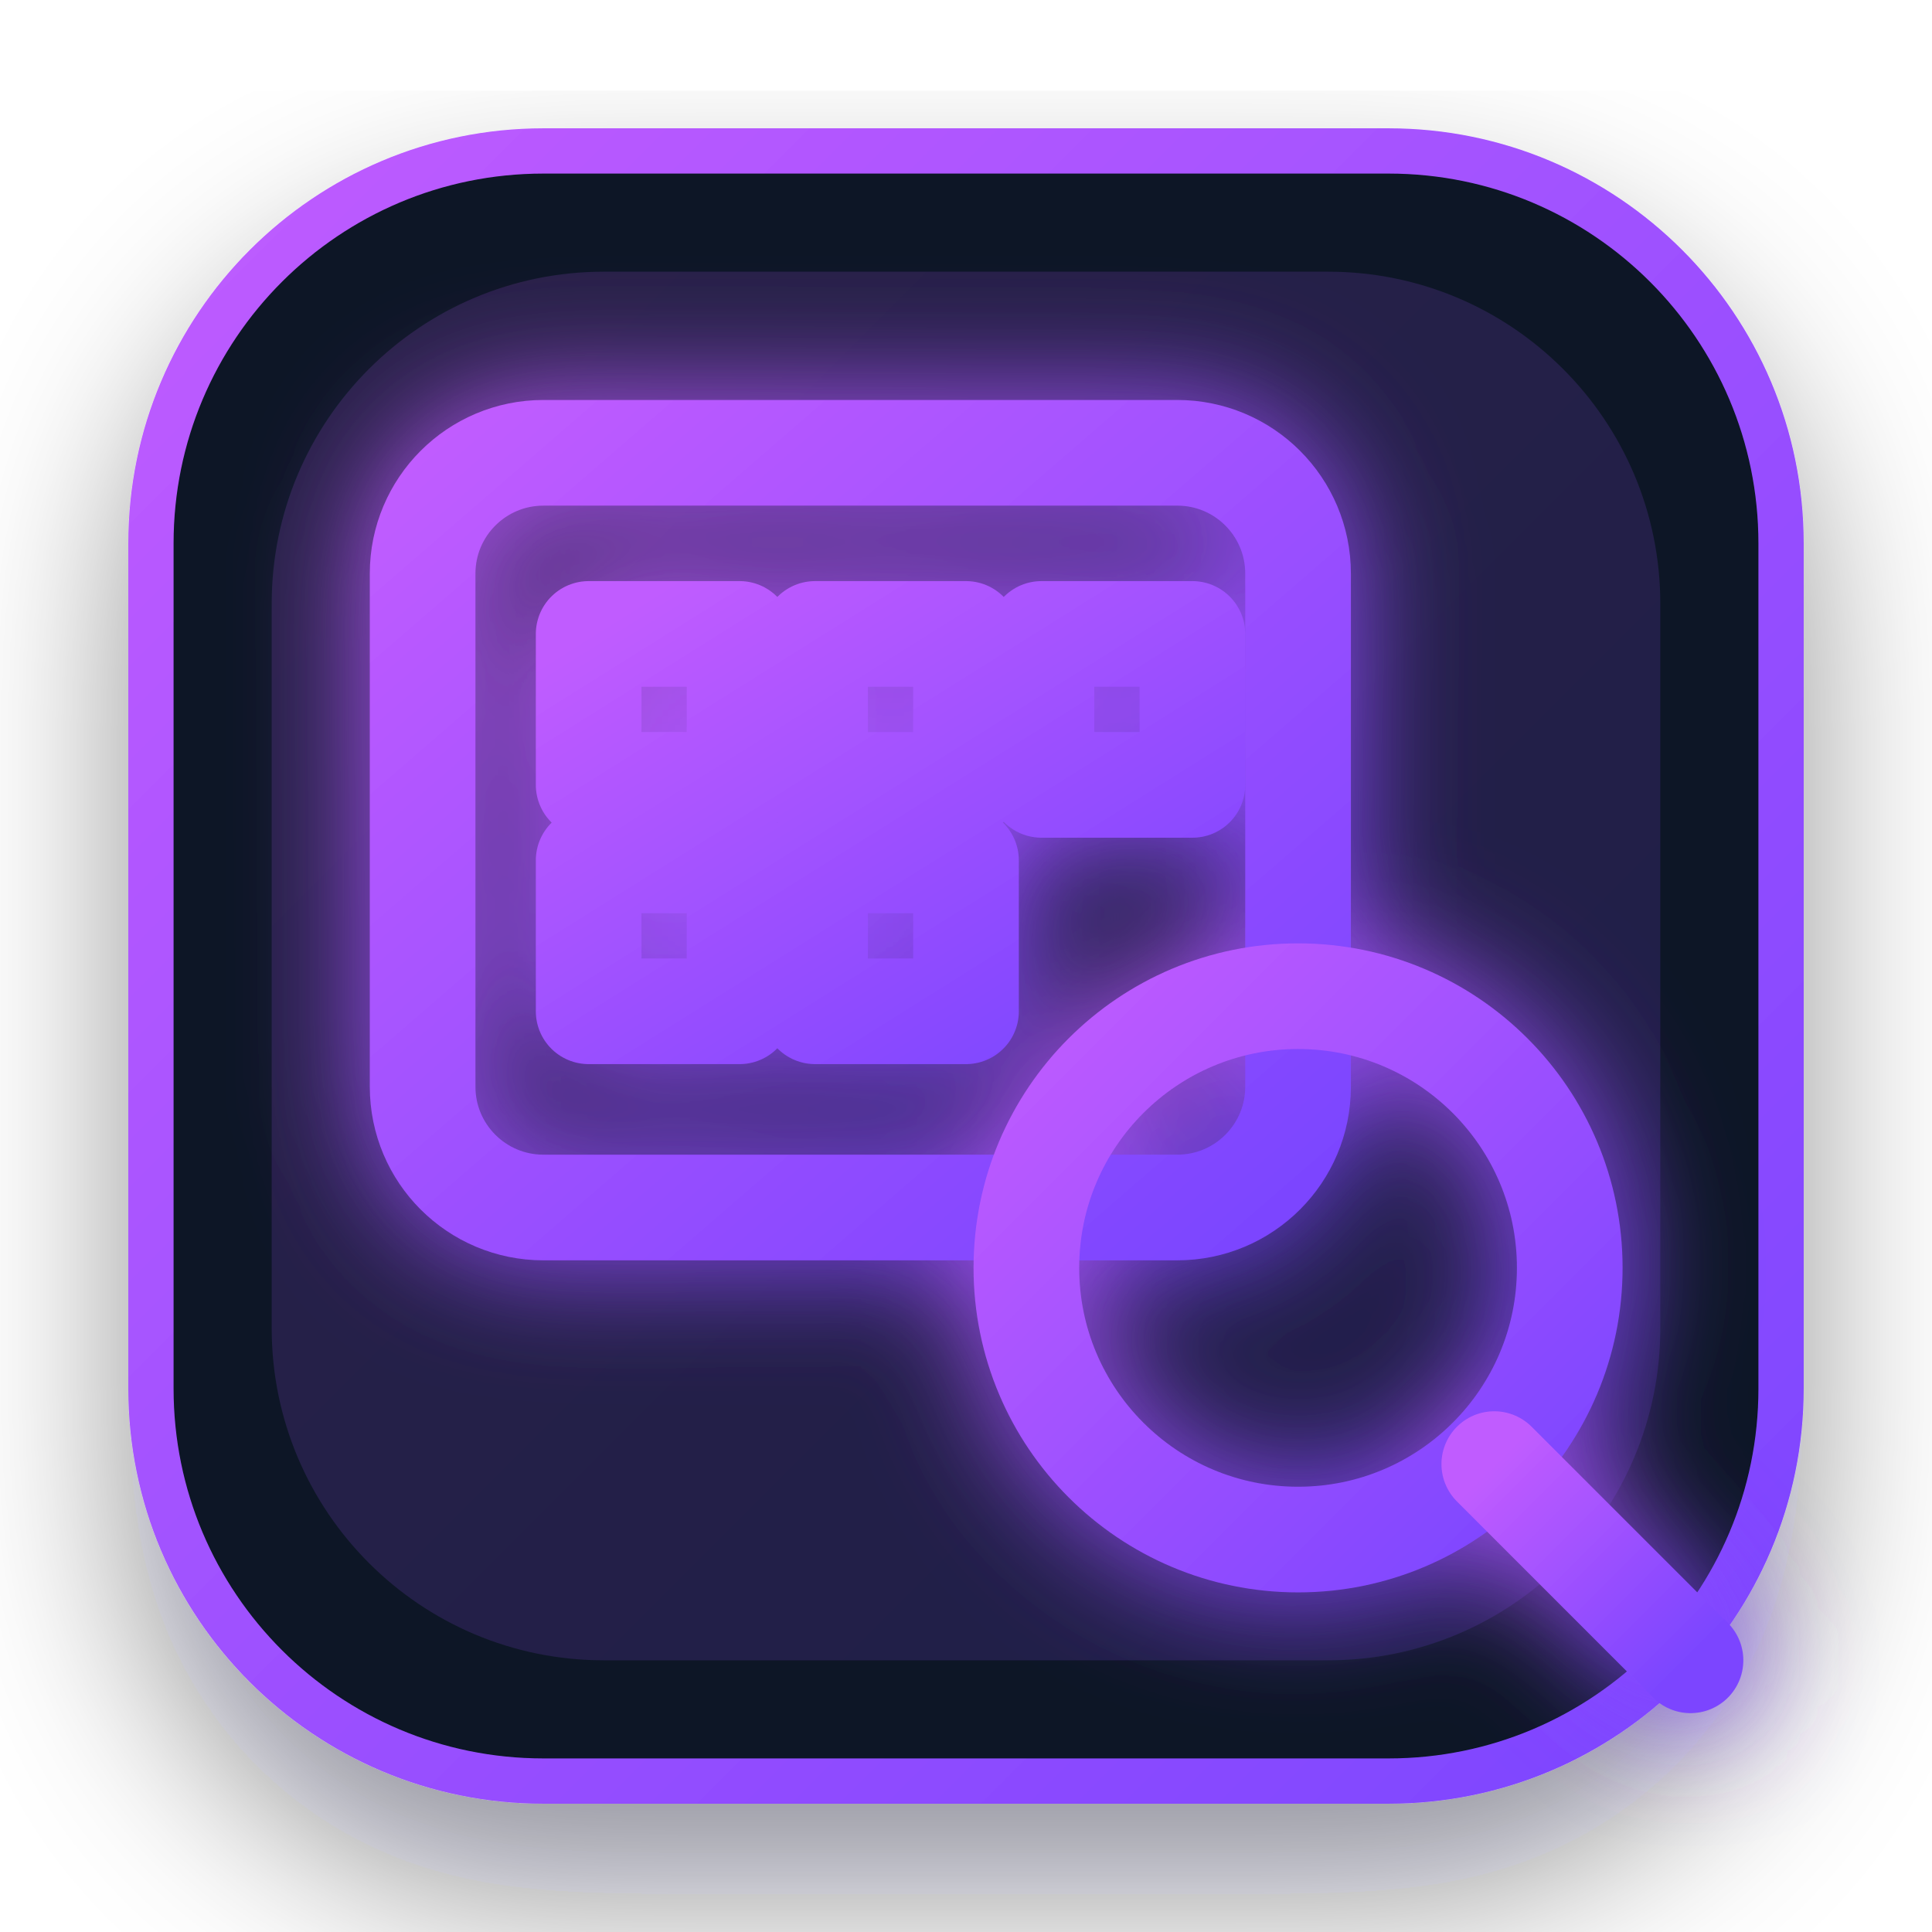
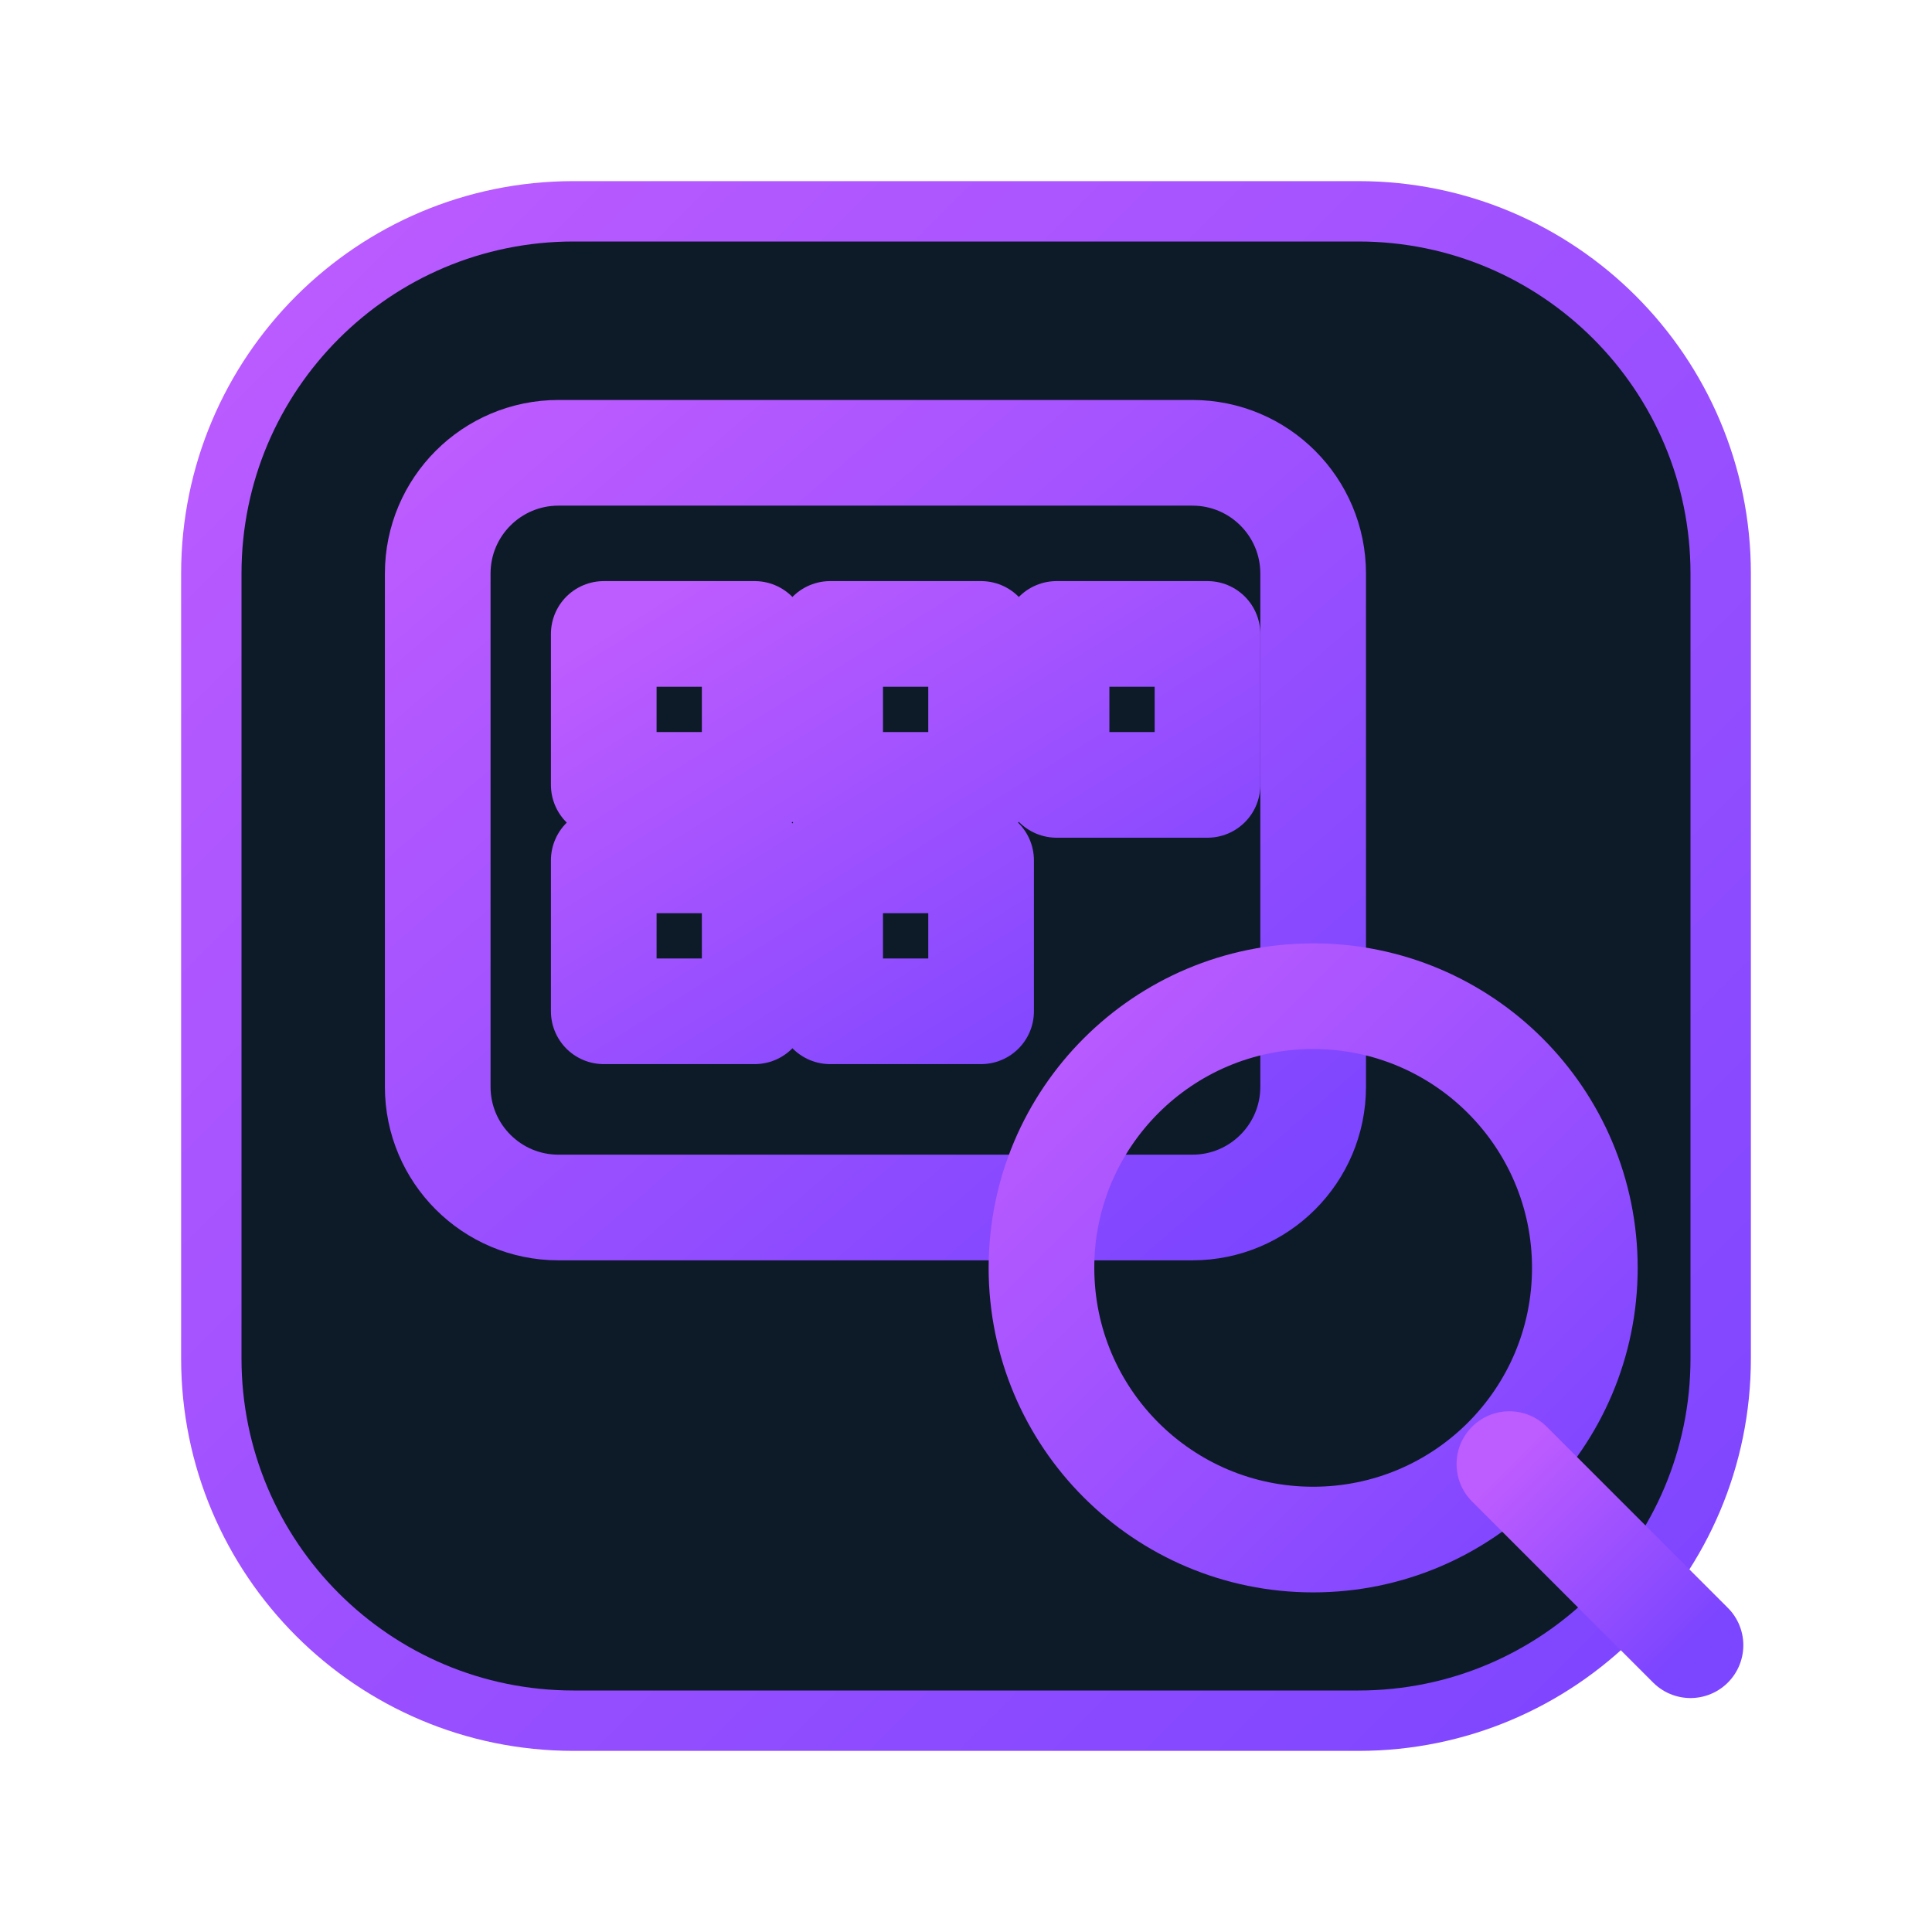
<svg xmlns="http://www.w3.org/2000/svg" viewBox="0 0 128 128">
  <defs>
-     <linearGradient id="bg" x1="0" y1="0" x2="1" y2="1">
-       <stop offset="0" stop-color="#c05cff" />
-       <stop offset="1" stop-color="#7b45ff" />
+     <linearGradient id="g" x1="0" y1="0" x2="1" y2="1">
+       <stop offset="0" stop-color="#bd5cff" />
+       <stop offset="1" stop-color="#7c45ff" />
    </linearGradient>
-     <filter id="glow" x="-50%" y="-50%" width="200%" height="200%">
-       <feGaussianBlur stdDeviation="4" result="b" />
-       <feMerge>
-         <feMergeNode in="b" />
-         <feMergeNode in="SourceGraphic" />
-       </feMerge>
-     </filter>
-     <filter id="shadow" x="-20%" y="-20%" width="140%" height="140%">
-       <feDropShadow dx="0" dy="6" stdDeviation="6" flood-color="#000814" flood-opacity=".42" />
-     </filter>
  </defs>
-   <rect x="10" y="10" width="108" height="108" rx="26" fill="#0b1825" stroke="url(#bg)" stroke-width="3" filter="url(#shadow)" />
-   <rect x="18" y="18" width="92" height="92" rx="22" fill="url(#bg)" opacity=".16" />
-   <g stroke="url(#bg)" fill="none" stroke-width="7" stroke-linecap="round" stroke-linejoin="round" filter="url(#glow)">
-     <rect x="28" y="30" width="58" height="50" rx="8" />
-     <path d="M39 42h10v10H39zM54 42h10v10H54zM69 42h10v10H69zM39 57h10v10H39zM54 57h10v10H54z" />
-     <circle cx="86" cy="84" r="18" />
-     <path d="m99 97 13 13" />
+   <rect x="14" y="14" width="100" height="100" rx="24" fill="#0d1b29" stroke="url(#g)" stroke-width="4" />
+   <g stroke="url(#g)" fill="none" stroke-width="7" stroke-linecap="round" stroke-linejoin="round">
+     <rect x="29" y="30" width="58" height="50" rx="8" />
+     <path d="M40 42h10v10H40zM55 42h10v10H55zM70 42h10v10H70zM40 57h10v10H40zM55 57h10v10H55z" />
+     <circle cx="87" cy="84" r="18" />
+     <path d="m100 97 12 12" />
  </g>
</svg>
